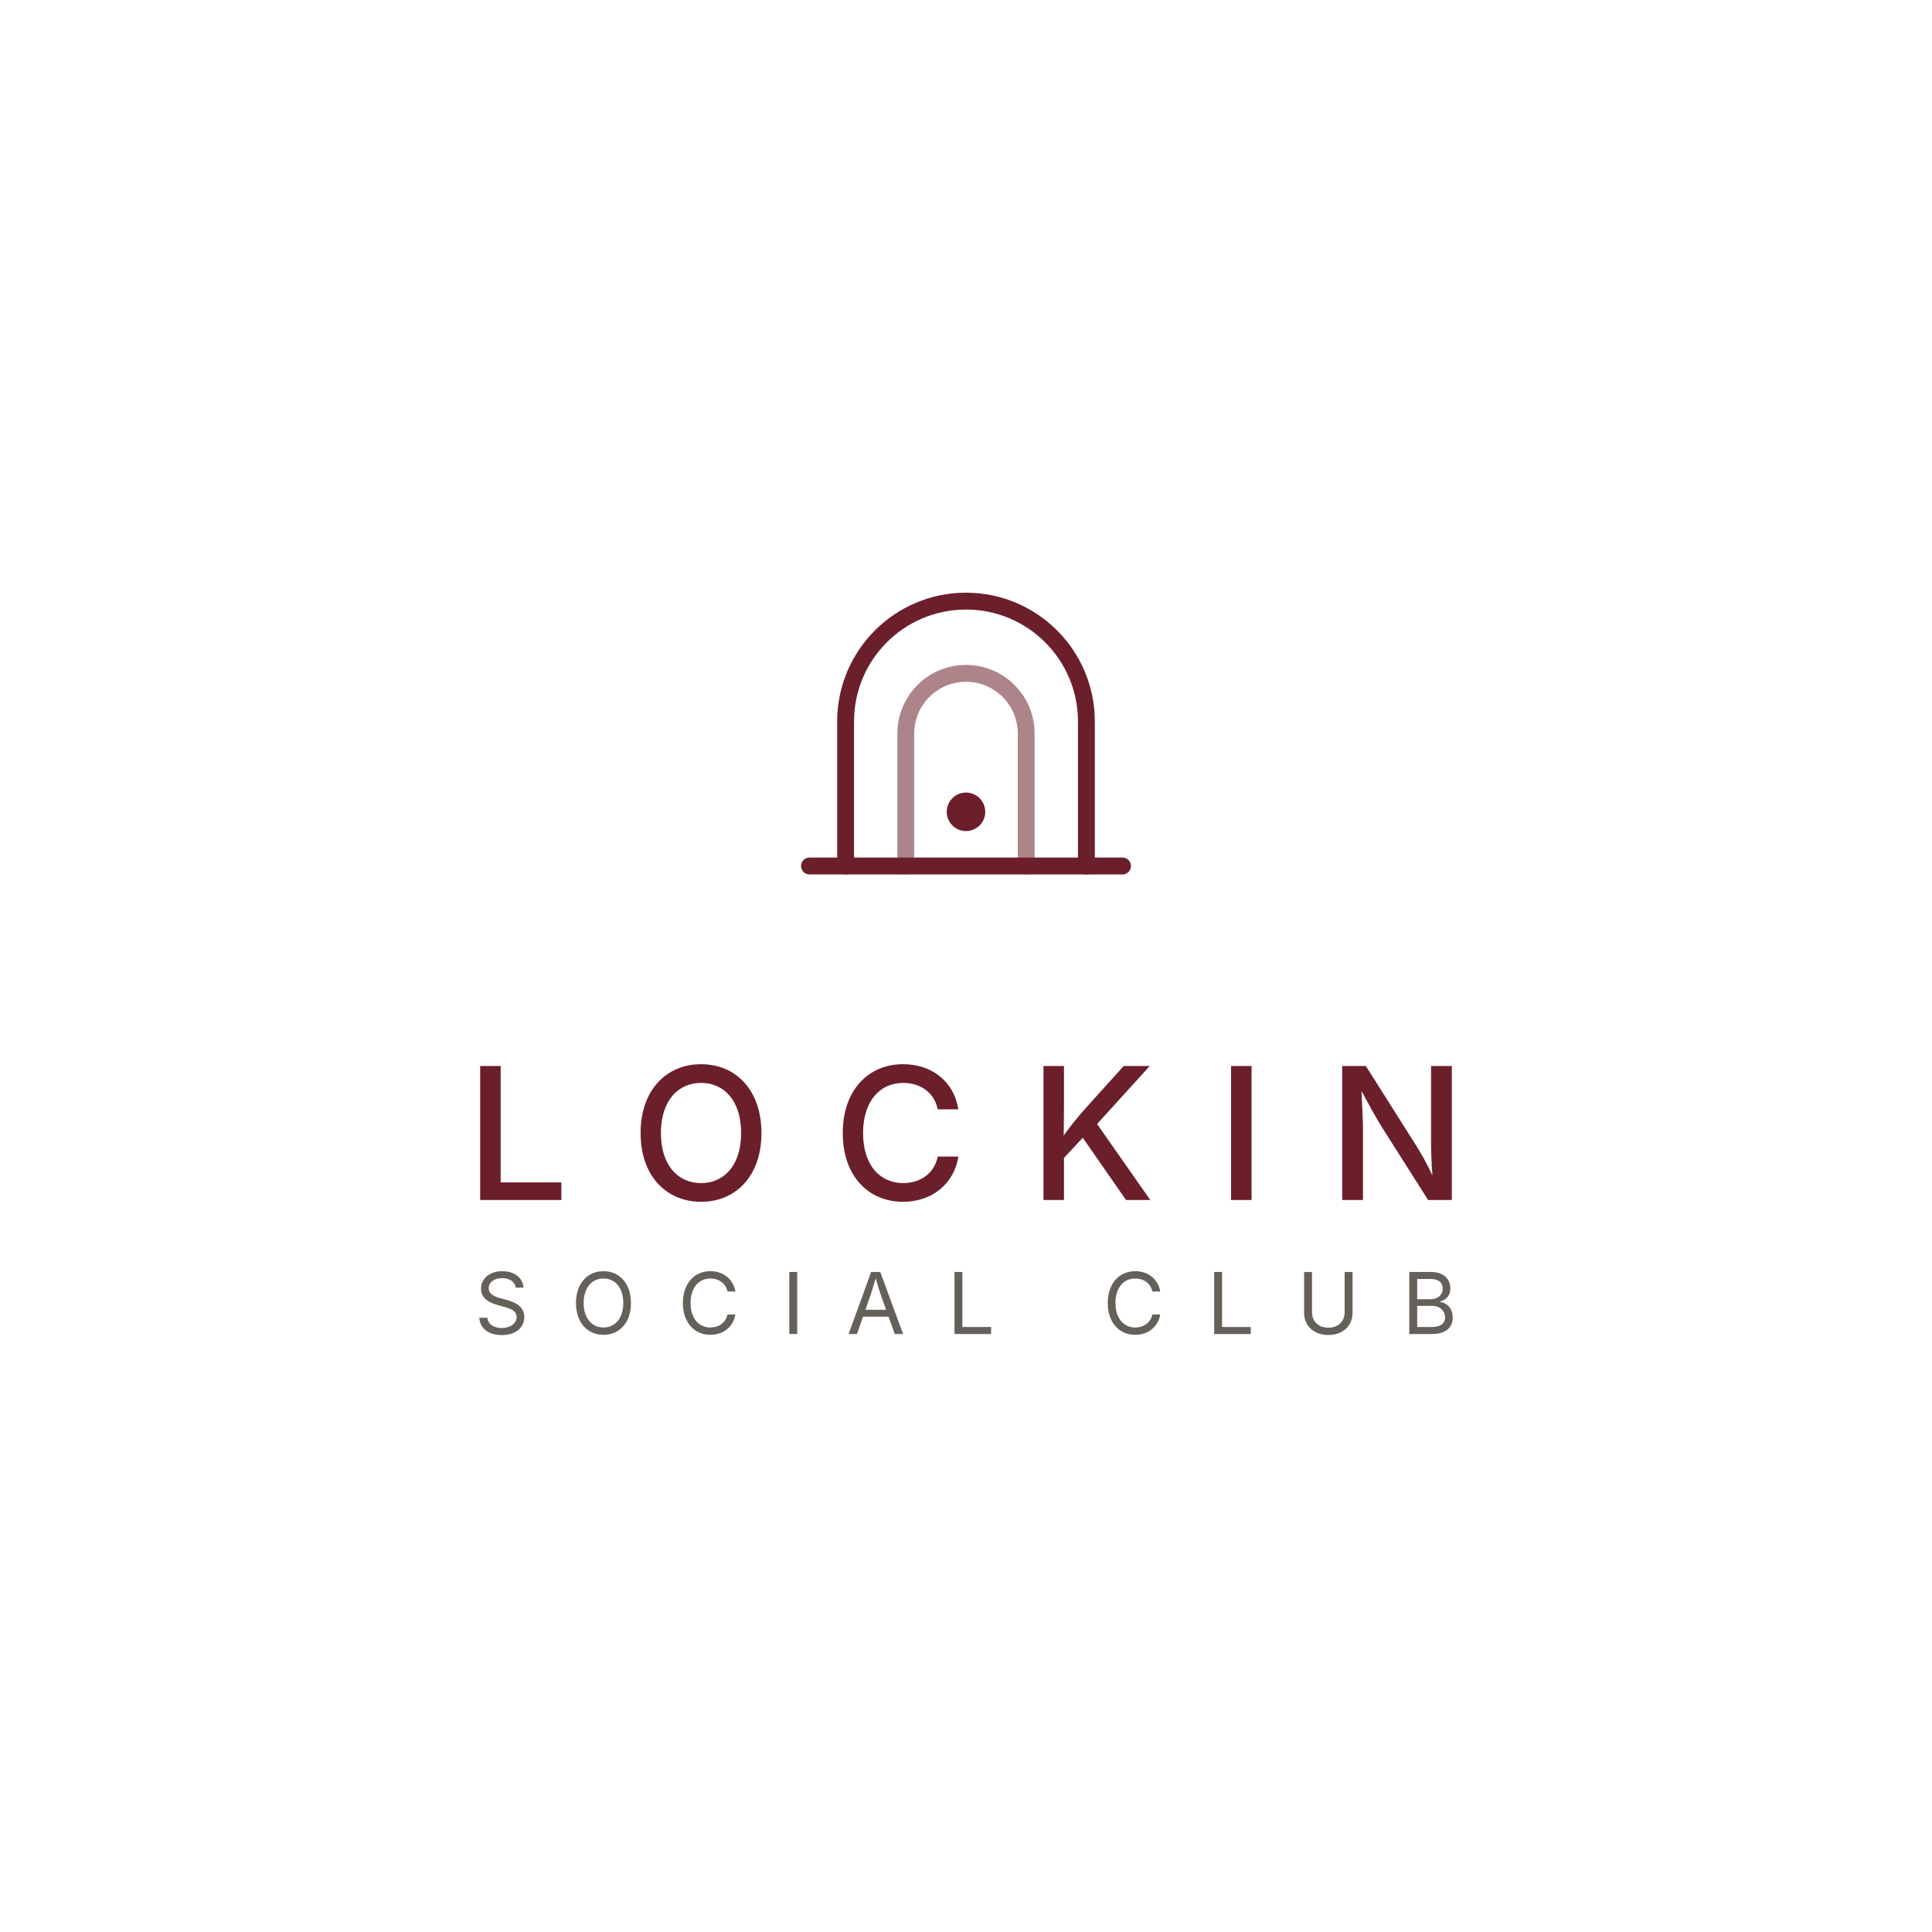
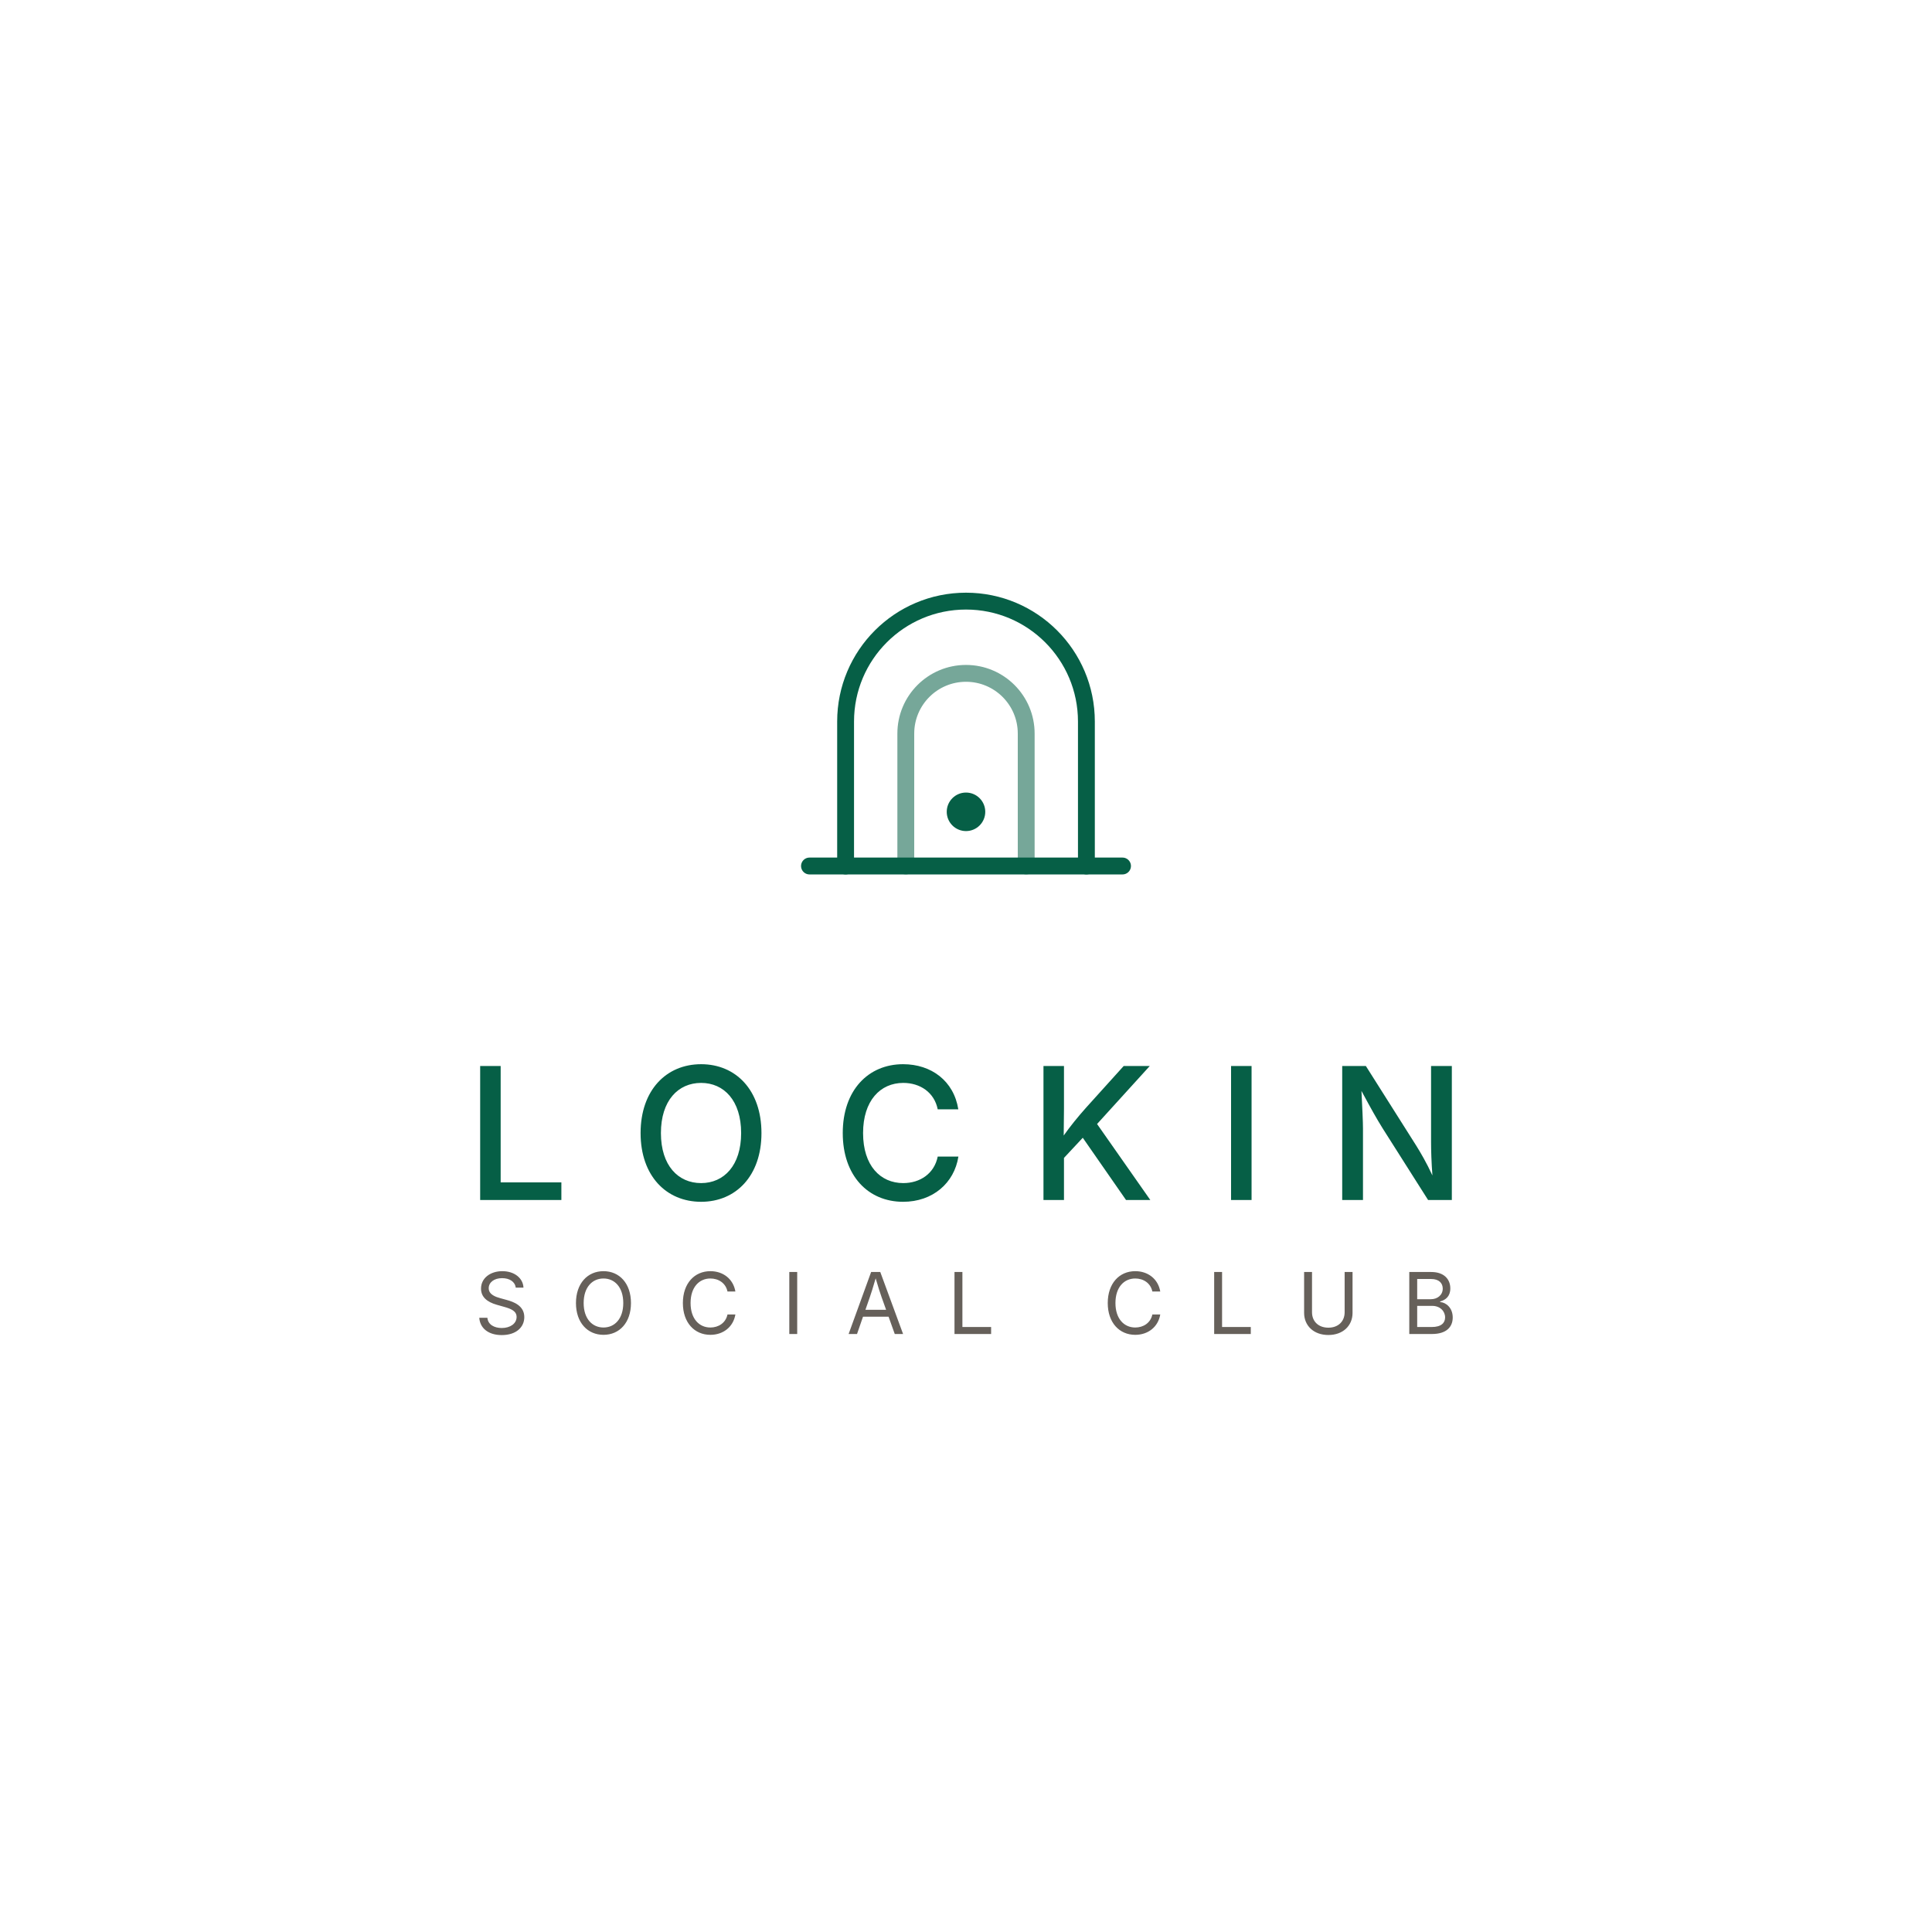
<svg xmlns="http://www.w3.org/2000/svg" viewBox="0 0 1932 1932" width="2000" height="2000">
  <g transform="translate(773.36 552.96) scale(12.04)" fill="none" stroke-linecap="round" stroke-width="1.4">
-     <path d="M6 26V14a10 10 0 0 1 20 0v12" stroke="#6b1f2b" />
-     <path d="M11 26V15a5 5 0 0 1 10 0v11" stroke="#6b1f2b" opacity="0.55" />
-     <circle cx="16" cy="21.5" r="1.6" fill="#6b1f2b" stroke="none" />
-     <path d="M3 26h26" stroke="#6b1f2b" />
+     <path d="M6 26V14a10 10 0 0 1 20 0v12" stroke="#065f46" />
+     <path d="M11 26V15a5 5 0 0 1 10 0v11" stroke="#065f46" opacity="0.55" />
+     <circle cx="16" cy="21.5" r="1.6" fill="#065f46" stroke="none" />
+     <path d="M3 26h26" stroke="#065f46" />
  </g>
-   <path d="M480.163 1200.0H561.372V1182.373H500.667V1066.0H480.163ZM701.118 1201.799C735.832 1201.799 761.463 1175.898 761.463 1133.09C761.463 1090.102 735.832 1064.201 701.118 1064.201C666.314 1064.201 640.593 1090.102 640.593 1133.09C640.593 1175.898 666.314 1201.799 701.118 1201.799ZM701.118 1183.093C678.095 1183.093 660.918 1165.466 660.918 1133.09C660.918 1100.624 678.095 1082.907 701.118 1082.907C723.961 1082.907 741.138 1100.534 741.138 1133.09C741.138 1165.466 723.961 1183.093 701.118 1183.093ZM903.097 1201.799C932.685 1201.799 954.269 1183.093 958.406 1156.562H937.721C934.304 1173.65 920.004 1183.093 903.277 1183.093C880.344 1183.093 863.077 1165.646 863.077 1133.09C863.077 1100.714 880.254 1082.907 903.277 1082.907C920.004 1082.907 934.304 1092.26 937.721 1109.348H958.316C953.819 1080.929 931.336 1064.201 903.097 1064.201C868.383 1064.201 842.752 1090.102 842.752 1133.09C842.752 1175.898 868.293 1201.799 903.097 1201.799ZM1043.472 1200.0H1063.977V1157.911L1082.773 1137.766L1126.031 1200.0H1150.312L1097.072 1124.007L1149.773 1066.0H1123.692L1086.1 1107.639C1077.557 1117.262 1070.542 1125.895 1063.707 1135.518L1063.977 1108.808V1066.0H1043.472ZM1251.567 1066.0H1231.062V1200.0H1251.567ZM1342.209 1200.0H1362.984V1128.503C1362.984 1121.579 1362.264 1107.729 1361.455 1090.911C1371.167 1108.898 1376.294 1118.161 1382.859 1128.683L1428.095 1200.0H1451.837V1066.0H1431.063V1142.263C1431.063 1149.997 1431.422 1162.498 1432.412 1175.448C1426.476 1162.588 1420.451 1152.426 1416.314 1145.77L1365.861 1066.0H1342.209Z" fill="#6b1f2b" />
+   <path d="M480.163 1200.0H561.372V1182.373H500.667V1066.0H480.163ZM701.118 1201.799C735.832 1201.799 761.463 1175.898 761.463 1133.09C761.463 1090.102 735.832 1064.201 701.118 1064.201C666.314 1064.201 640.593 1090.102 640.593 1133.09C640.593 1175.898 666.314 1201.799 701.118 1201.799ZM701.118 1183.093C678.095 1183.093 660.918 1165.466 660.918 1133.09C660.918 1100.624 678.095 1082.907 701.118 1082.907C723.961 1082.907 741.138 1100.534 741.138 1133.09C741.138 1165.466 723.961 1183.093 701.118 1183.093ZM903.097 1201.799C932.685 1201.799 954.269 1183.093 958.406 1156.562H937.721C934.304 1173.65 920.004 1183.093 903.277 1183.093C880.344 1183.093 863.077 1165.646 863.077 1133.09C863.077 1100.714 880.254 1082.907 903.277 1082.907C920.004 1082.907 934.304 1092.26 937.721 1109.348H958.316C953.819 1080.929 931.336 1064.201 903.097 1064.201C868.383 1064.201 842.752 1090.102 842.752 1133.09C842.752 1175.898 868.293 1201.799 903.097 1201.799ZM1043.472 1200.0H1063.977V1157.911L1082.773 1137.766L1126.031 1200.0H1150.312L1097.072 1124.007L1149.773 1066.0H1123.692L1086.1 1107.639C1077.557 1117.262 1070.542 1125.895 1063.707 1135.518L1063.977 1108.808V1066.0H1043.472ZM1251.567 1066.0H1231.062V1200.0H1251.567ZM1342.209 1200.0H1362.984V1128.503C1362.984 1121.579 1362.264 1107.729 1361.455 1090.911C1371.167 1108.898 1376.294 1118.161 1382.859 1128.683L1428.095 1200.0H1451.837V1066.0H1431.063V1142.263C1431.063 1149.997 1431.422 1162.498 1432.412 1175.448C1426.476 1162.588 1420.451 1152.426 1416.314 1145.77L1365.861 1066.0H1342.209Z" fill="#065f46" />
  <path d="M501.786 1335.082C516.101 1335.082 524.298 1327.259 524.298 1317.106C524.298 1305.538 513.396 1301.793 506.738 1299.962L500.538 1298.256C496.003 1297.008 488.721 1294.719 488.721 1288.228C488.721 1282.403 494.047 1278.158 502.078 1278.158C509.443 1278.158 515.019 1281.612 515.726 1287.646H523.466C523.091 1278.283 514.561 1271.168 502.327 1271.168C490.343 1271.168 481.023 1278.117 481.023 1288.603C481.023 1296.842 486.848 1301.96 496.835 1304.789L504.325 1306.911C510.941 1308.784 516.6 1310.989 516.6 1316.981C516.6 1323.597 510.192 1328.008 501.786 1328.008C494.505 1328.008 488.013 1324.804 487.389 1317.772H479.275C479.982 1328.174 488.346 1335.082 501.786 1335.082ZM603.505 1334.832C619.4 1334.832 630.968 1322.682 630.968 1303.042C630.968 1283.36 619.4 1271.168 603.505 1271.168C587.609 1271.168 575.958 1283.36 575.958 1303.042C575.958 1322.682 587.609 1334.832 603.505 1334.832ZM603.505 1327.509C592.353 1327.509 583.656 1318.854 583.656 1303.042C583.656 1287.146 592.353 1278.491 603.505 1278.491C614.573 1278.491 623.27 1287.105 623.27 1303.042C623.27 1318.895 614.573 1327.509 603.505 1327.509ZM710.383 1334.832C723.074 1334.832 733.227 1327.093 735.391 1314.485H727.485C725.737 1322.932 718.497 1327.509 710.383 1327.509C699.273 1327.509 690.576 1318.895 690.576 1303.042C690.576 1287.146 699.231 1278.491 710.383 1278.491C718.455 1278.491 725.737 1283.027 727.485 1291.515H735.391C733.185 1278.741 722.949 1271.168 710.383 1271.168C694.487 1271.168 682.878 1283.36 682.878 1303.042C682.878 1322.682 694.487 1334.832 710.383 1334.832ZM797.204 1272.0H789.298V1334.0H797.204ZM848.615 1334.0H857.021L863.013 1316.69H888.562L894.762 1334.0H903.084L880.281 1272.0H871.127ZM865.426 1309.783 869.795 1297.216C871.127 1293.388 873.041 1287.479 875.662 1278.325C878.284 1287.313 880.115 1293.055 881.613 1297.216L886.107 1309.783ZM954.495 1334.0H991.112V1327.009H962.401V1272.0H954.495ZM1135.253 1334.832C1147.945 1334.832 1158.098 1327.093 1160.261 1314.485H1152.355C1150.608 1322.932 1143.367 1327.509 1135.253 1327.509C1124.143 1327.509 1115.447 1318.895 1115.447 1303.042C1115.447 1287.146 1124.102 1278.491 1135.253 1278.491C1143.326 1278.491 1150.608 1283.027 1152.355 1291.515H1160.261C1158.056 1278.741 1147.82 1271.168 1135.253 1271.168C1119.358 1271.168 1107.749 1283.36 1107.749 1303.042C1107.749 1322.682 1119.358 1334.832 1135.253 1334.832ZM1214.169 1334.0H1250.786V1327.009H1222.075V1272.0H1214.169ZM1328.37 1334.999C1342.976 1334.999 1352.546 1325.678 1352.546 1312.903V1272.0H1344.64V1312.279C1344.64 1321.184 1338.482 1327.675 1328.37 1327.675C1318.217 1327.675 1312.017 1321.184 1312.017 1312.279V1272.0H1304.111V1312.903C1304.111 1325.678 1313.682 1334.999 1328.37 1334.999ZM1409.283 1334.0H1431.961C1446.567 1334.0 1452.725 1326.843 1452.725 1317.481C1452.725 1307.744 1445.942 1302.417 1440.159 1302.043V1301.46C1445.568 1300.004 1450.312 1296.384 1450.312 1288.436C1450.312 1279.365 1444.195 1272.0 1431.254 1272.0H1409.283ZM1417.189 1327.009V1305.871H1432.169C1440.117 1305.871 1445.11 1311.197 1445.11 1317.397C1445.11 1322.765 1441.407 1327.009 1431.753 1327.009ZM1417.189 1299.213V1278.991H1431.087C1439.118 1278.991 1442.738 1283.235 1442.738 1288.603C1442.738 1295.011 1437.495 1299.213 1430.838 1299.213Z" fill="#66605a" />
</svg>
